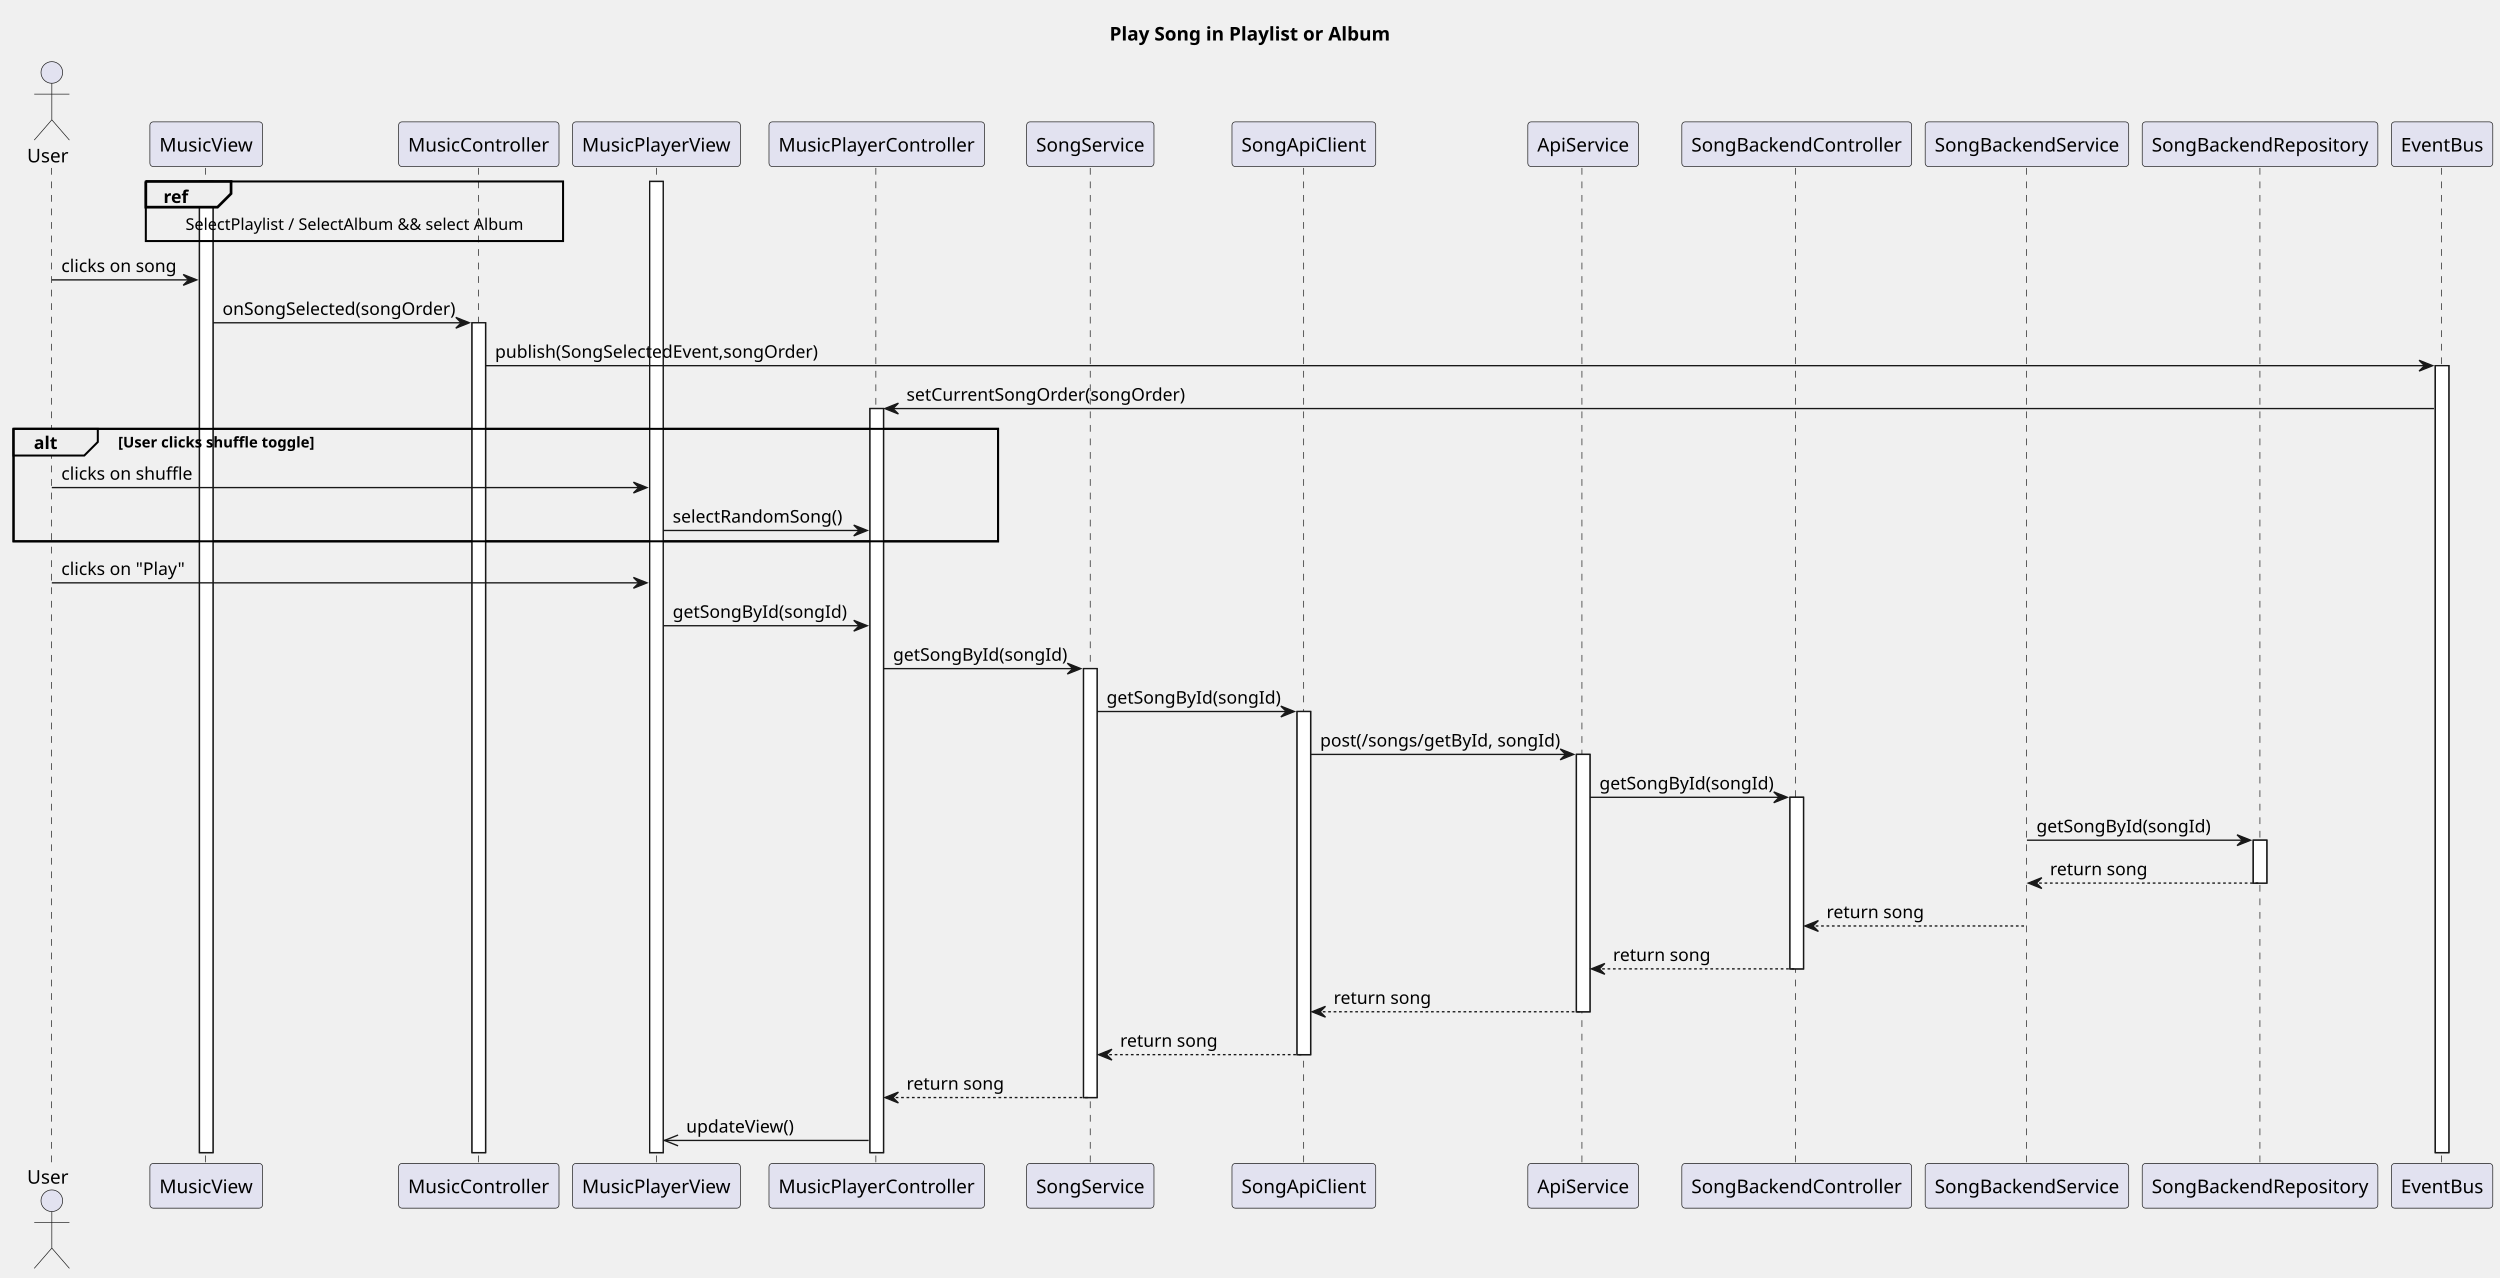
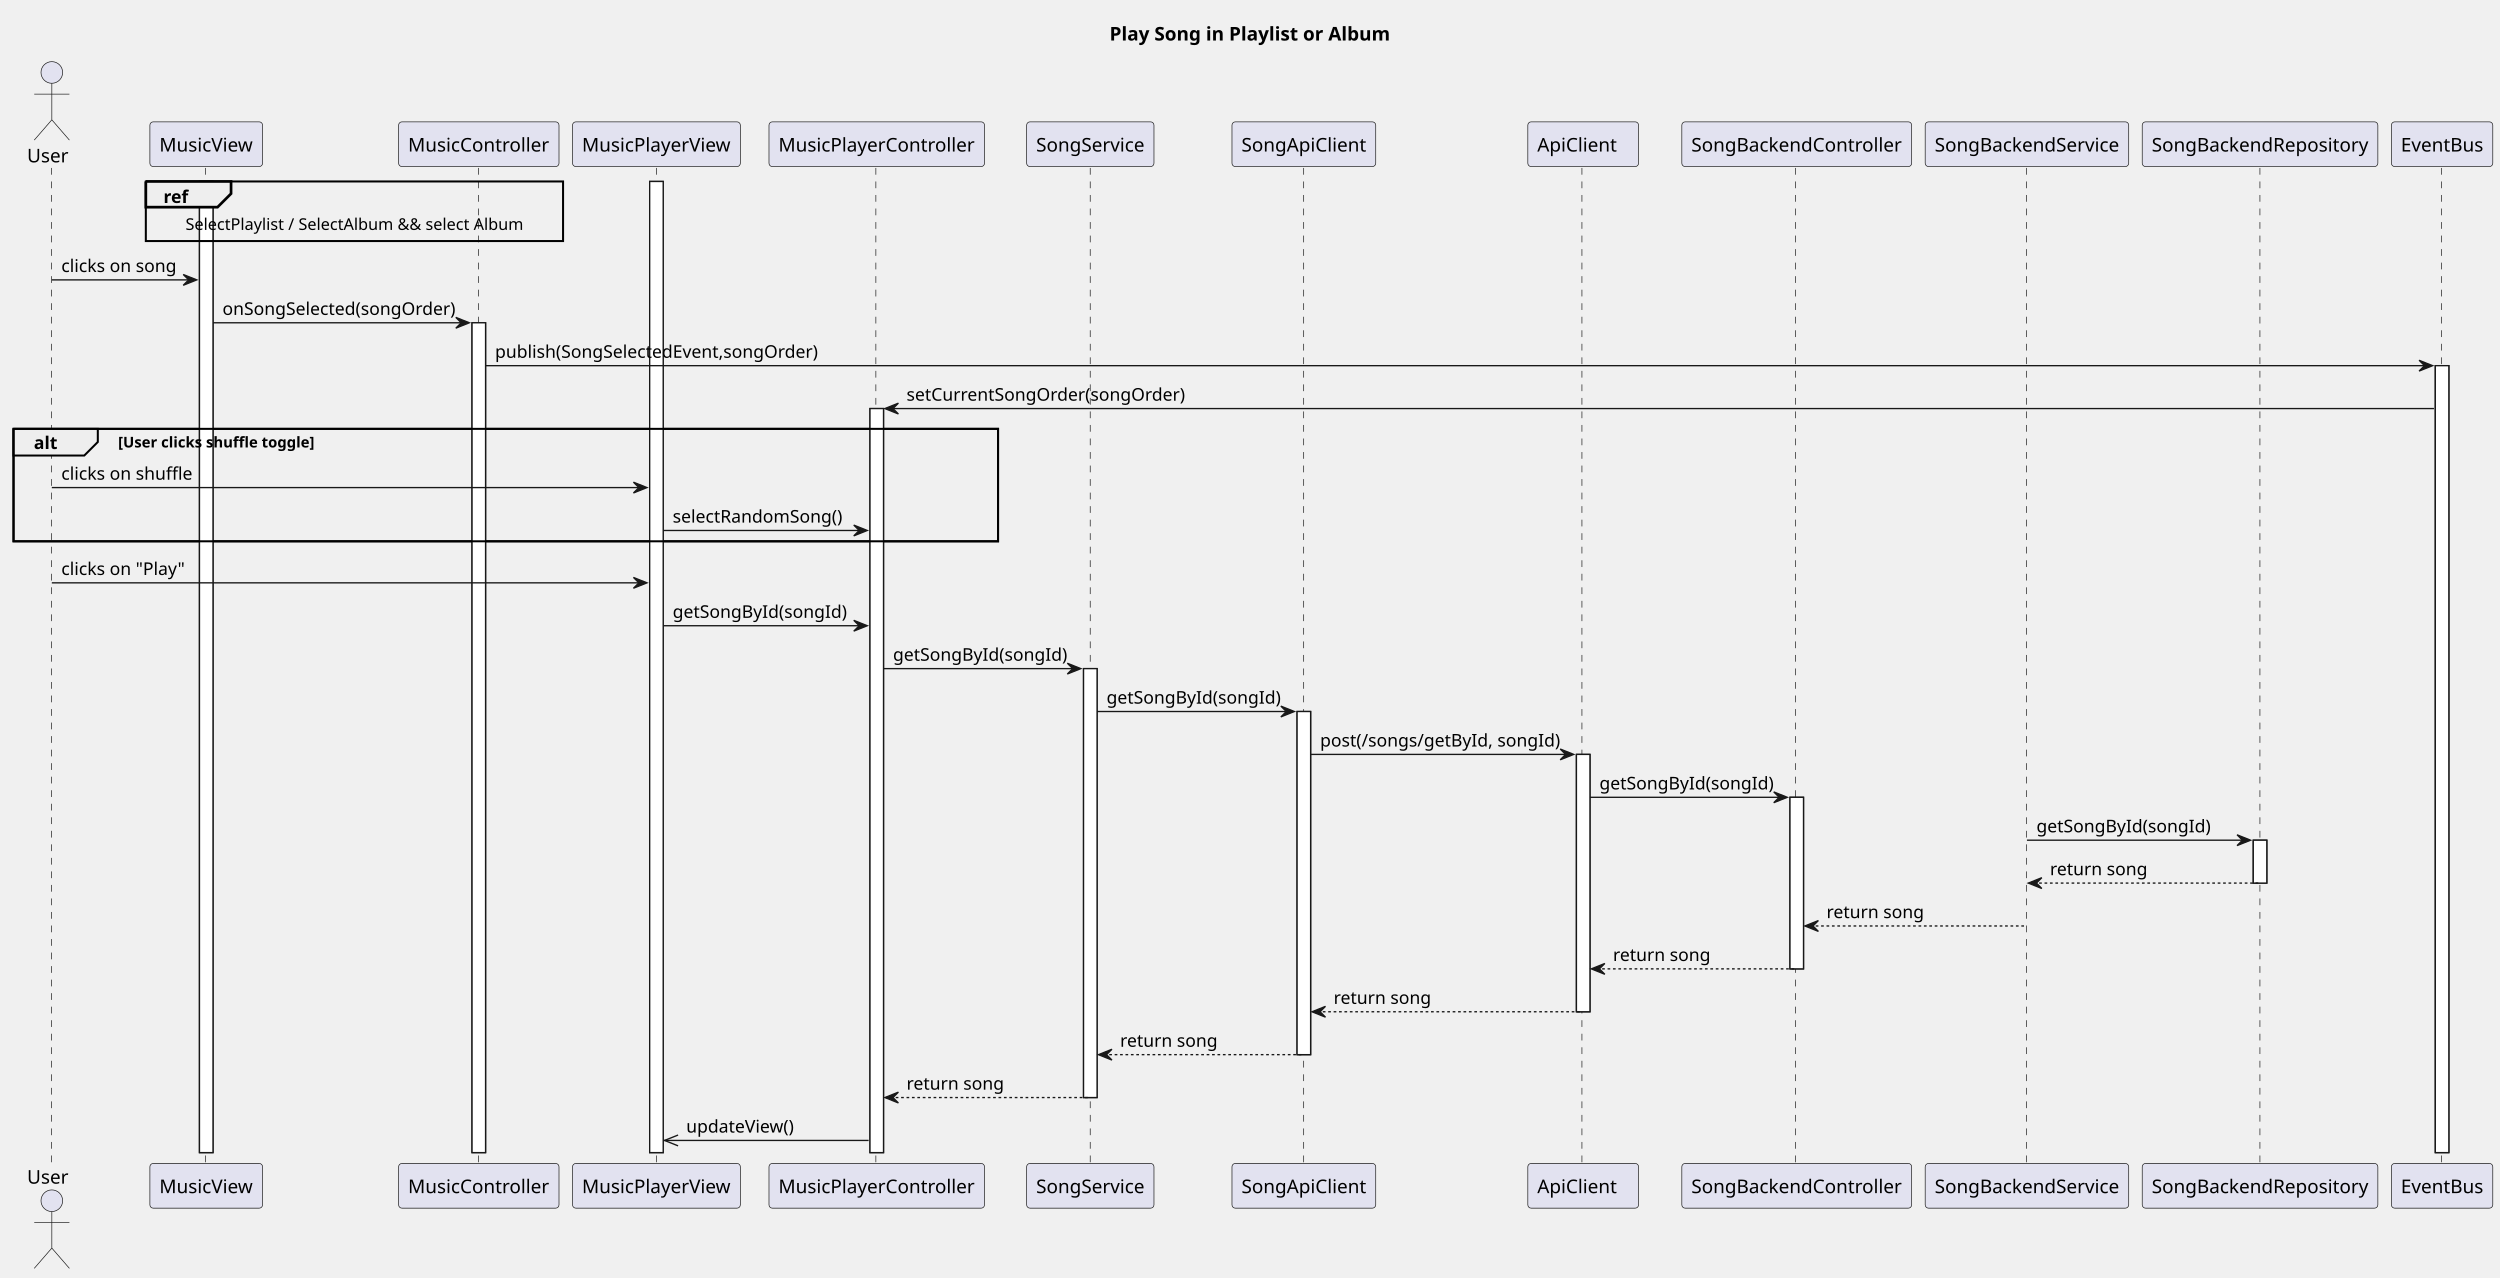
<svg xmlns="http://www.w3.org/2000/svg" contentStyleType="text/css" data-diagram-type="SEQUENCE" height="944px" preserveAspectRatio="none" style="width:1848px;height:944px;background:#FFFFFF;" version="1.1" viewBox="0 0 1848 944" width="1848px" zoomAndPan="magnify">
  <defs />
  <g>
    <text fill="#000000" font-family="sans-serif" font-size="14" font-weight="bold" lengthAdjust="spacing" textLength="206.317" x="820.173" y="29.966">Play Song in Playlist or Album</text>
    <g>
      <rect fill="#FFFFFF" height="717.876" style="stroke:#181818;stroke-width:1;" width="10" x="147.446" y="134.136" />
    </g>
    <g>
      <rect fill="#FFFFFF" height="613.414" style="stroke:#181818;stroke-width:1;" width="10" x="348.93" y="238.598" />
    </g>
    <g>
      <rect fill="#FFFFFF" height="717.876" style="stroke:#181818;stroke-width:1;" width="10" x="480.24" y="134.136" />
    </g>
    <g>
      <rect fill="#FFFFFF" height="550.002" style="stroke:#181818;stroke-width:1;" width="10" x="643.096" y="302.01" />
    </g>
    <g>
      <rect fill="#FFFFFF" height="317.06" style="stroke:#181818;stroke-width:1;" width="10" x="800.952" y="494.246" />
    </g>
    <g>
      <rect fill="#FFFFFF" height="253.648" style="stroke:#181818;stroke-width:1;" width="10" x="958.808" y="525.952" />
    </g>
    <g>
      <rect fill="#FFFFFF" height="190.236" style="stroke:#181818;stroke-width:1;" width="10" x="1165.297" y="557.658" />
    </g>
    <g>
      <rect fill="#FFFFFF" height="126.824" style="stroke:#181818;stroke-width:1;" width="10" x="1323.153" y="589.364" />
    </g>
    <g>
      <rect fill="#FFFFFF" height="31.706" style="stroke:#181818;stroke-width:1;" width="10" x="1665.621" y="621.07" />
    </g>
    <g>
      <rect fill="#FFFFFF" height="581.708" style="stroke:#181818;stroke-width:1;" width="10" x="1800.186" y="270.304" />
    </g>
    <rect fill="none" height="83.118" style="stroke:#000000;stroke-width:1.5;" width="727.756" x="10" y="317.01" />
    <g class="participant-lifeline" data-entity-uid="part1" data-qualified-name="User" id="part1-lifeline">
      <g>
        <rect fill="#000000" fill-opacity="0" height="736.876" width="8" x="34.309" y="124.136" />
        <line style="stroke:#181818;stroke-width:0.5;stroke-dasharray:5,5;" x1="38" x2="38" y1="124.136" y2="861.012" />
      </g>
    </g>
    <g class="participant-lifeline" data-entity-uid="part2" data-qualified-name="MusicView" id="part2-lifeline">
      <g>
        <rect fill="#000000" fill-opacity="0" height="736.876" width="8" x="148.446" y="124.136" />
        <line style="stroke:#181818;stroke-width:0.5;stroke-dasharray:5,5;" x1="151.796" x2="151.796" y1="124.136" y2="861.012" />
      </g>
    </g>
    <g class="participant-lifeline" data-entity-uid="part3" data-qualified-name="MusicController" id="part3-lifeline">
      <g>
        <rect fill="#000000" fill-opacity="0" height="736.876" width="8" x="349.93" y="124.136" />
        <line style="stroke:#181818;stroke-width:0.5;stroke-dasharray:5,5;" x1="353.647" x2="353.647" y1="124.136" y2="861.012" />
      </g>
    </g>
    <g class="participant-lifeline" data-entity-uid="part4" data-qualified-name="MusicPlayerView" id="part4-lifeline">
      <g>
        <rect fill="#000000" fill-opacity="0" height="736.876" width="8" x="481.24" y="124.136" />
        <line style="stroke:#181818;stroke-width:0.5;stroke-dasharray:5,5;" x1="485.213" x2="485.213" y1="124.136" y2="861.012" />
      </g>
    </g>
    <g class="participant-lifeline" data-entity-uid="part5" data-qualified-name="MusicPlayerController" id="part5-lifeline">
      <g>
        <rect fill="#000000" fill-opacity="0" height="736.876" width="8" x="644.096" y="124.136" />
        <line style="stroke:#181818;stroke-width:0.5;stroke-dasharray:5,5;" x1="647.436" x2="647.436" y1="124.136" y2="861.012" />
      </g>
    </g>
    <g class="participant-lifeline" data-entity-uid="part6" data-qualified-name="SongService" id="part6-lifeline">
      <g>
        <rect fill="#000000" fill-opacity="0" height="736.876" width="8" x="801.952" y="124.136" />
        <line style="stroke:#181818;stroke-width:0.5;stroke-dasharray:5,5;" x1="805.891" x2="805.891" y1="124.136" y2="861.012" />
      </g>
    </g>
    <g class="participant-lifeline" data-entity-uid="part7" data-qualified-name="SongApiClient" id="part7-lifeline">
      <g>
        <rect fill="#000000" fill-opacity="0" height="736.876" width="8" x="959.808" y="124.136" />
        <line style="stroke:#181818;stroke-width:0.5;stroke-dasharray:5,5;" x1="963.678" x2="963.678" y1="124.136" y2="861.012" />
      </g>
    </g>
-     <g class="participant-lifeline" data-entity-uid="part8" data-qualified-name="ApiService" id="part8-lifeline">
+     <g class="participant-lifeline" data-entity-uid="part8" data-qualified-name="ApiClient" id="part8-lifeline">
      <g>
        <rect fill="#000000" fill-opacity="0" height="736.876" width="8" x="1166.297" y="124.136" />
        <line style="stroke:#181818;stroke-width:0.5;stroke-dasharray:5,5;" x1="1169.361" x2="1169.361" y1="124.136" y2="861.012" />
      </g>
    </g>
    <g class="participant-lifeline" data-entity-uid="part9" data-qualified-name="SongBackendController" id="part9-lifeline">
      <g>
        <rect fill="#000000" fill-opacity="0" height="736.876" width="8" x="1324.153" y="124.136" />
        <line style="stroke:#181818;stroke-width:0.5;stroke-dasharray:5,5;" x1="1327.202" x2="1327.202" y1="124.136" y2="861.012" />
      </g>
    </g>
    <g class="participant-lifeline" data-entity-uid="part10" data-qualified-name="SongBackendService" id="part10-lifeline">
      <g>
        <rect fill="#000000" fill-opacity="0" height="736.876" width="8" x="1494.32" y="124.136" />
        <line style="stroke:#181818;stroke-width:0.5;stroke-dasharray:5,5;" x1="1498.105" x2="1498.105" y1="124.136" y2="861.012" />
      </g>
    </g>
    <g class="participant-lifeline" data-entity-uid="part11" data-qualified-name="SongBackendRepository" id="part11-lifeline">
      <g>
        <rect fill="#000000" fill-opacity="0" height="736.876" width="8" x="1666.621" y="124.136" />
        <line style="stroke:#181818;stroke-width:0.5;stroke-dasharray:5,5;" x1="1670.535" x2="1670.535" y1="124.136" y2="861.012" />
      </g>
    </g>
    <g class="participant-lifeline" data-entity-uid="part12" data-qualified-name="EventBus" id="part12-lifeline">
      <g>
        <rect fill="#000000" fill-opacity="0" height="736.876" width="8" x="1801.186" y="124.136" />
        <line style="stroke:#181818;stroke-width:0.5;stroke-dasharray:5,5;" x1="1804.708" x2="1804.708" y1="124.136" y2="861.012" />
      </g>
    </g>
    <g class="participant participant-head" data-entity-uid="part1" data-qualified-name="User" id="part1-head">
      <text fill="#000000" font-family="sans-serif" font-size="14" lengthAdjust="spacing" textLength="30.618" x="20" y="120.034">User</text>
      <ellipse cx="38.309" cy="53.568" fill="#E2E2F0" rx="8" ry="8" style="stroke:#181818;stroke-width:0.5;" />
      <path d="M38.309,61.568 L38.309,88.568 M25.309,69.568 L51.309,69.568 M38.309,88.568 L25.309,103.568 M38.309,88.568 L51.309,103.568" fill="none" style="stroke:#181818;stroke-width:0.5;" />
    </g>
    <g class="participant participant-tail" data-entity-uid="part1" data-qualified-name="User" id="part1-tail">
      <text fill="#000000" font-family="sans-serif" font-size="14" lengthAdjust="spacing" textLength="30.618" x="20" y="874.978">User</text>
      <ellipse cx="38.309" cy="887.58" fill="#E2E2F0" rx="8" ry="8" style="stroke:#181818;stroke-width:0.5;" />
      <path d="M38.309,895.58 L38.309,922.58 M25.309,903.58 L51.309,903.58 M38.309,922.58 L25.309,937.58 M38.309,922.58 L51.309,937.58" fill="none" style="stroke:#181818;stroke-width:0.5;" />
    </g>
    <g class="participant participant-head" data-entity-uid="part2" data-qualified-name="MusicView" id="part2-head">
      <rect fill="#E2E2F0" height="33.068" rx="2.5" ry="2.5" style="stroke:#181818;stroke-width:0.5;" width="83.3" x="110.796" y="90.068" />
      <text fill="#000000" font-family="sans-serif" font-size="14" lengthAdjust="spacing" textLength="69.3" x="117.796" y="112.034">MusicView</text>
    </g>
    <g class="participant participant-tail" data-entity-uid="part2" data-qualified-name="MusicView" id="part2-tail">
      <rect fill="#E2E2F0" height="33.068" rx="2.5" ry="2.5" style="stroke:#181818;stroke-width:0.5;" width="83.3" x="110.796" y="860.012" />
      <text fill="#000000" font-family="sans-serif" font-size="14" lengthAdjust="spacing" textLength="69.3" x="117.796" y="881.978">MusicView</text>
    </g>
    <g class="participant participant-head" data-entity-uid="part3" data-qualified-name="MusicController" id="part3-head">
      <rect fill="#E2E2F0" height="33.068" rx="2.5" ry="2.5" style="stroke:#181818;stroke-width:0.5;" width="118.566" x="294.647" y="90.068" />
      <text fill="#000000" font-family="sans-serif" font-size="14" lengthAdjust="spacing" textLength="104.566" x="301.647" y="112.034">MusicController</text>
    </g>
    <g class="participant participant-tail" data-entity-uid="part3" data-qualified-name="MusicController" id="part3-tail">
      <rect fill="#E2E2F0" height="33.068" rx="2.5" ry="2.5" style="stroke:#181818;stroke-width:0.5;" width="118.566" x="294.647" y="860.012" />
      <text fill="#000000" font-family="sans-serif" font-size="14" lengthAdjust="spacing" textLength="104.566" x="301.647" y="881.978">MusicController</text>
    </g>
    <g class="participant participant-head" data-entity-uid="part4" data-qualified-name="MusicPlayerView" id="part4-head">
      <rect fill="#E2E2F0" height="33.068" rx="2.5" ry="2.5" style="stroke:#181818;stroke-width:0.5;" width="124.054" x="423.213" y="90.068" />
      <text fill="#000000" font-family="sans-serif" font-size="14" lengthAdjust="spacing" textLength="110.054" x="430.213" y="112.034">MusicPlayerView</text>
    </g>
    <g class="participant participant-tail" data-entity-uid="part4" data-qualified-name="MusicPlayerView" id="part4-tail">
      <rect fill="#E2E2F0" height="33.068" rx="2.5" ry="2.5" style="stroke:#181818;stroke-width:0.5;" width="124.054" x="423.213" y="860.012" />
      <text fill="#000000" font-family="sans-serif" font-size="14" lengthAdjust="spacing" textLength="110.054" x="430.213" y="881.978">MusicPlayerView</text>
    </g>
    <g class="participant participant-head" data-entity-uid="part5" data-qualified-name="MusicPlayerController" id="part5-head">
      <rect fill="#E2E2F0" height="33.068" rx="2.5" ry="2.5" style="stroke:#181818;stroke-width:0.5;" width="159.319" x="568.436" y="90.068" />
      <text fill="#000000" font-family="sans-serif" font-size="14" lengthAdjust="spacing" textLength="145.319" x="575.436" y="112.034">MusicPlayerController</text>
    </g>
    <g class="participant participant-tail" data-entity-uid="part5" data-qualified-name="MusicPlayerController" id="part5-tail">
      <rect fill="#E2E2F0" height="33.068" rx="2.5" ry="2.5" style="stroke:#181818;stroke-width:0.5;" width="159.319" x="568.436" y="860.012" />
      <text fill="#000000" font-family="sans-serif" font-size="14" lengthAdjust="spacing" textLength="145.319" x="575.436" y="881.978">MusicPlayerController</text>
    </g>
    <g class="participant participant-head" data-entity-uid="part6" data-qualified-name="SongService" id="part6-head">
      <rect fill="#E2E2F0" height="33.068" rx="2.5" ry="2.5" style="stroke:#181818;stroke-width:0.5;" width="94.122" x="758.891" y="90.068" />
      <text fill="#000000" font-family="sans-serif" font-size="14" lengthAdjust="spacing" textLength="80.122" x="765.891" y="112.034">SongService</text>
    </g>
    <g class="participant participant-tail" data-entity-uid="part6" data-qualified-name="SongService" id="part6-tail">
      <rect fill="#E2E2F0" height="33.068" rx="2.5" ry="2.5" style="stroke:#181818;stroke-width:0.5;" width="94.122" x="758.891" y="860.012" />
      <text fill="#000000" font-family="sans-serif" font-size="14" lengthAdjust="spacing" textLength="80.122" x="765.891" y="881.978">SongService</text>
    </g>
    <g class="participant participant-head" data-entity-uid="part7" data-qualified-name="SongApiClient" id="part7-head">
      <rect fill="#E2E2F0" height="33.068" rx="2.5" ry="2.5" style="stroke:#181818;stroke-width:0.5;" width="106.26" x="910.678" y="90.068" />
      <text fill="#000000" font-family="sans-serif" font-size="14" lengthAdjust="spacing" textLength="92.26" x="917.678" y="112.034">SongApiClient</text>
    </g>
    <g class="participant participant-tail" data-entity-uid="part7" data-qualified-name="SongApiClient" id="part7-tail">
      <rect fill="#E2E2F0" height="33.068" rx="2.5" ry="2.5" style="stroke:#181818;stroke-width:0.5;" width="106.26" x="910.678" y="860.012" />
      <text fill="#000000" font-family="sans-serif" font-size="14" lengthAdjust="spacing" textLength="92.26" x="917.678" y="881.978">SongApiClient</text>
    </g>
-     <g class="participant participant-head" data-entity-uid="part8" data-qualified-name="ApiService" id="part8-head">
+     <g class="participant participant-head" data-entity-uid="part8" data-qualified-name="ApiClient" id="part8-head">
      <rect fill="#E2E2F0" height="33.068" rx="2.5" ry="2.5" style="stroke:#181818;stroke-width:0.5;" width="81.872" x="1129.361" y="90.068" />
-       <text fill="#000000" font-family="sans-serif" font-size="14" lengthAdjust="spacing" textLength="67.872" x="1136.361" y="112.034">ApiService</text>
-     </g>
-     <g class="participant participant-tail" data-entity-uid="part8" data-qualified-name="ApiService" id="part8-tail">
+       <text fill="#000000" font-family="sans-serif" font-size="14" lengthAdjust="spacing" textLength="67.872" x="1136.361" y="112.034">ApiClient</text>
+     </g>
+     <g class="participant participant-tail" data-entity-uid="part8" data-qualified-name="ApiClient" id="part8-tail">
      <rect fill="#E2E2F0" height="33.068" rx="2.5" ry="2.5" style="stroke:#181818;stroke-width:0.5;" width="81.872" x="1129.361" y="860.012" />
-       <text fill="#000000" font-family="sans-serif" font-size="14" lengthAdjust="spacing" textLength="67.872" x="1136.361" y="881.978">ApiService</text>
+       <text fill="#000000" font-family="sans-serif" font-size="14" lengthAdjust="spacing" textLength="67.872" x="1136.361" y="881.978">ApiClient</text>
    </g>
    <g class="participant participant-head" data-entity-uid="part9" data-qualified-name="SongBackendController" id="part9-head">
      <rect fill="#E2E2F0" height="33.068" rx="2.5" ry="2.5" style="stroke:#181818;stroke-width:0.5;" width="169.903" x="1243.202" y="90.068" />
      <text fill="#000000" font-family="sans-serif" font-size="14" lengthAdjust="spacing" textLength="155.903" x="1250.202" y="112.034">SongBackendController</text>
    </g>
    <g class="participant participant-tail" data-entity-uid="part9" data-qualified-name="SongBackendController" id="part9-tail">
      <rect fill="#E2E2F0" height="33.068" rx="2.5" ry="2.5" style="stroke:#181818;stroke-width:0.5;" width="169.903" x="1243.202" y="860.012" />
      <text fill="#000000" font-family="sans-serif" font-size="14" lengthAdjust="spacing" textLength="155.903" x="1250.202" y="881.978">SongBackendController</text>
    </g>
    <g class="participant participant-head" data-entity-uid="part10" data-qualified-name="SongBackendService" id="part10-head">
      <rect fill="#E2E2F0" height="33.068" rx="2.5" ry="2.5" style="stroke:#181818;stroke-width:0.5;" width="150.429" x="1423.105" y="90.068" />
      <text fill="#000000" font-family="sans-serif" font-size="14" lengthAdjust="spacing" textLength="136.429" x="1430.105" y="112.034">SongBackendService</text>
    </g>
    <g class="participant participant-tail" data-entity-uid="part10" data-qualified-name="SongBackendService" id="part10-tail">
      <rect fill="#E2E2F0" height="33.068" rx="2.5" ry="2.5" style="stroke:#181818;stroke-width:0.5;" width="150.429" x="1423.105" y="860.012" />
      <text fill="#000000" font-family="sans-serif" font-size="14" lengthAdjust="spacing" textLength="136.429" x="1430.105" y="881.978">SongBackendService</text>
    </g>
    <g class="participant participant-head" data-entity-uid="part11" data-qualified-name="SongBackendRepository" id="part11-head">
      <rect fill="#E2E2F0" height="33.068" rx="2.5" ry="2.5" style="stroke:#181818;stroke-width:0.5;" width="174.173" x="1583.535" y="90.068" />
      <text fill="#000000" font-family="sans-serif" font-size="14" lengthAdjust="spacing" textLength="160.173" x="1590.535" y="112.034">SongBackendRepository</text>
    </g>
    <g class="participant participant-tail" data-entity-uid="part11" data-qualified-name="SongBackendRepository" id="part11-tail">
      <rect fill="#E2E2F0" height="33.068" rx="2.5" ry="2.5" style="stroke:#181818;stroke-width:0.5;" width="174.173" x="1583.535" y="860.012" />
      <text fill="#000000" font-family="sans-serif" font-size="14" lengthAdjust="spacing" textLength="160.173" x="1590.535" y="881.978">SongBackendRepository</text>
    </g>
    <g class="participant participant-head" data-entity-uid="part12" data-qualified-name="EventBus" id="part12-head">
      <rect fill="#E2E2F0" height="33.068" rx="2.5" ry="2.5" style="stroke:#181818;stroke-width:0.5;" width="74.956" x="1767.708" y="90.068" />
      <text fill="#000000" font-family="sans-serif" font-size="14" lengthAdjust="spacing" textLength="60.956" x="1774.708" y="112.034">EventBus</text>
    </g>
    <g class="participant participant-tail" data-entity-uid="part12" data-qualified-name="EventBus" id="part12-tail">
      <rect fill="#E2E2F0" height="33.068" rx="2.5" ry="2.5" style="stroke:#181818;stroke-width:0.5;" width="74.956" x="1767.708" y="860.012" />
      <text fill="#000000" font-family="sans-serif" font-size="14" lengthAdjust="spacing" textLength="60.956" x="1774.708" y="881.978">EventBus</text>
    </g>
    <g>
      <rect fill="#FFFFFF" height="717.876" style="stroke:#181818;stroke-width:1;" width="10" x="147.446" y="134.136" />
    </g>
    <g>
      <rect fill="#FFFFFF" height="613.414" style="stroke:#181818;stroke-width:1;" width="10" x="348.93" y="238.598" />
    </g>
    <g>
      <rect fill="#FFFFFF" height="717.876" style="stroke:#181818;stroke-width:1;" width="10" x="480.24" y="134.136" />
    </g>
    <g>
      <rect fill="#FFFFFF" height="550.002" style="stroke:#181818;stroke-width:1;" width="10" x="643.096" y="302.01" />
    </g>
    <g>
      <rect fill="#FFFFFF" height="317.06" style="stroke:#181818;stroke-width:1;" width="10" x="800.952" y="494.246" />
    </g>
    <g>
      <rect fill="#FFFFFF" height="253.648" style="stroke:#181818;stroke-width:1;" width="10" x="958.808" y="525.952" />
    </g>
    <g>
      <rect fill="#FFFFFF" height="190.236" style="stroke:#181818;stroke-width:1;" width="10" x="1165.297" y="557.658" />
    </g>
    <g>
      <rect fill="#FFFFFF" height="126.824" style="stroke:#181818;stroke-width:1;" width="10" x="1323.153" y="589.364" />
    </g>
    <g>
      <rect fill="#FFFFFF" height="31.706" style="stroke:#181818;stroke-width:1;" width="10" x="1665.621" y="621.07" />
    </g>
    <g>
      <rect fill="#FFFFFF" height="581.708" style="stroke:#181818;stroke-width:1;" width="10" x="1800.186" y="270.304" />
    </g>
    <rect fill="none" height="44.05" style="stroke:#000000;stroke-width:1.5;" width="308.417" x="107.796" y="134.136" />
    <path d="M107.796,134.136 L170.796,134.136 L170.796,143.136 L160.796,153.136 L107.796,153.136 L107.796,134.136" fill="#EEEEEE" style="stroke:#000000;stroke-width:2;" />
    <text fill="#000000" font-family="sans-serif" font-size="13" font-weight="bold" lengthAdjust="spacing" textLength="18.603" x="120.796" y="150.033">ref</text>
    <text fill="#000000" font-family="sans-serif" font-size="12" lengthAdjust="spacing" textLength="249.77" x="137.12" y="169.964">SelectPlaylist / SelectAlbum &amp;&amp; select Album</text>
    <g class="message" data-entity-1="part1" data-entity-2="part2" id="msg1">
      <polygon fill="#181818" points="135.446,202.892,145.446,206.892,135.446,210.892,139.446,206.892" style="stroke:#181818;stroke-width:1;" />
      <line style="stroke:#181818;stroke-width:1;" x1="38.309" x2="141.446" y1="206.892" y2="206.892" />
      <text fill="#000000" font-family="sans-serif" font-size="13" lengthAdjust="spacing" textLength="85.137" x="45.309" y="201.083">clicks on song</text>
    </g>
    <g class="message" data-entity-1="part2" data-entity-2="part3" id="msg2">
      <polygon fill="#181818" points="336.93,234.598,346.93,238.598,336.93,242.598,340.93,238.598" style="stroke:#181818;stroke-width:1;" />
      <line style="stroke:#181818;stroke-width:1;" x1="157.446" x2="342.93" y1="238.598" y2="238.598" />
      <text fill="#000000" font-family="sans-serif" font-size="13" lengthAdjust="spacing" textLength="172.484" x="164.446" y="232.789">onSongSelected(songOrder)</text>
    </g>
    <g class="message" data-entity-1="part3" data-entity-2="part12" id="msg3">
      <polygon fill="#181818" points="1788.186,266.304,1798.186,270.304,1788.186,274.304,1792.186,270.304" style="stroke:#181818;stroke-width:1;" />
      <line style="stroke:#181818;stroke-width:1;" x1="358.93" x2="1794.186" y1="270.304" y2="270.304" />
      <text fill="#000000" font-family="sans-serif" font-size="13" lengthAdjust="spacing" textLength="238.953" x="365.93" y="264.495">publish(SongSelectedEvent,songOrder)</text>
    </g>
    <g class="message" data-entity-1="part12" data-entity-2="part5" id="msg4">
      <polygon fill="#181818" points="664.096,298.01,654.096,302.01,664.096,306.01,660.096,302.01" style="stroke:#181818;stroke-width:1;" />
      <line style="stroke:#181818;stroke-width:1;" x1="658.096" x2="1799.186" y1="302.01" y2="302.01" />
      <text fill="#000000" font-family="sans-serif" font-size="13" lengthAdjust="spacing" textLength="206.687" x="670.096" y="296.201">setCurrentSongOrder(songOrder)</text>
    </g>
    <path d="M10,317.01 L72.303,317.01 L72.303,326.716 L62.303,336.716 L10,336.716 L10,317.01" fill="#EEEEEE" style="stroke:#000000;stroke-width:1.5;" />
    <rect fill="none" height="83.118" style="stroke:#000000;stroke-width:1.5;" width="727.756" x="10" y="317.01" />
    <text fill="#000000" font-family="sans-serif" font-size="13" font-weight="bold" lengthAdjust="spacing" textLength="17.303" x="25" y="331.907">alt</text>
    <text fill="#000000" font-family="sans-serif" font-size="11" font-weight="bold" lengthAdjust="spacing" textLength="145.023" x="87.303" y="330.769">[User clicks shuffle toggle]</text>
    <g class="message" data-entity-1="part1" data-entity-2="part4" id="msg5">
      <polygon fill="#181818" points="468.24,356.422,478.24,360.422,468.24,364.422,472.24,360.422" style="stroke:#181818;stroke-width:1;" />
      <line style="stroke:#181818;stroke-width:1;" x1="38.309" x2="474.24" y1="360.422" y2="360.422" />
      <text fill="#000000" font-family="sans-serif" font-size="13" lengthAdjust="spacing" textLength="96.941" x="45.309" y="354.613">clicks on shuffle</text>
    </g>
    <g class="message" data-entity-1="part4" data-entity-2="part5" id="msg6">
      <polygon fill="#181818" points="631.096,388.128,641.096,392.128,631.096,396.128,635.096,392.128" style="stroke:#181818;stroke-width:1;" />
      <line style="stroke:#181818;stroke-width:1;" x1="490.24" x2="637.096" y1="392.128" y2="392.128" />
      <text fill="#000000" font-family="sans-serif" font-size="13" lengthAdjust="spacing" textLength="125.437" x="497.24" y="386.319">selectRandomSong()</text>
    </g>
    <g class="message" data-entity-1="part1" data-entity-2="part4" id="msg7">
      <polygon fill="#181818" points="468.24,426.834,478.24,430.834,468.24,434.834,472.24,430.834" style="stroke:#181818;stroke-width:1;" />
      <line style="stroke:#181818;stroke-width:1;" x1="38.309" x2="474.24" y1="430.834" y2="430.834" />
      <text fill="#000000" font-family="sans-serif" font-size="13" lengthAdjust="spacing" textLength="90.766" x="45.309" y="425.025">clicks on "Play"</text>
    </g>
    <g class="message" data-entity-1="part4" data-entity-2="part5" id="msg8">
      <polygon fill="#181818" points="631.096,458.54,641.096,462.54,631.096,466.54,635.096,462.54" style="stroke:#181818;stroke-width:1;" />
      <line style="stroke:#181818;stroke-width:1;" x1="490.24" x2="637.096" y1="462.54" y2="462.54" />
      <text fill="#000000" font-family="sans-serif" font-size="13" lengthAdjust="spacing" textLength="128.856" x="497.24" y="456.731">getSongById(songId)</text>
    </g>
    <g class="message" data-entity-1="part5" data-entity-2="part6" id="msg9">
      <polygon fill="#181818" points="788.952,490.246,798.952,494.246,788.952,498.246,792.952,494.246" style="stroke:#181818;stroke-width:1;" />
      <line style="stroke:#181818;stroke-width:1;" x1="653.096" x2="794.952" y1="494.246" y2="494.246" />
      <text fill="#000000" font-family="sans-serif" font-size="13" lengthAdjust="spacing" textLength="128.856" x="660.096" y="488.437">getSongById(songId)</text>
    </g>
    <g class="message" data-entity-1="part6" data-entity-2="part7" id="msg10">
      <polygon fill="#181818" points="946.808,521.952,956.808,525.952,946.808,529.952,950.808,525.952" style="stroke:#181818;stroke-width:1;" />
      <line style="stroke:#181818;stroke-width:1;" x1="810.952" x2="952.808" y1="525.952" y2="525.952" />
      <text fill="#000000" font-family="sans-serif" font-size="13" lengthAdjust="spacing" textLength="128.856" x="817.952" y="520.143">getSongById(songId)</text>
    </g>
    <g class="message" data-entity-1="part7" data-entity-2="part8" id="msg11">
      <polygon fill="#181818" points="1153.297,553.658,1163.297,557.658,1153.297,561.658,1157.297,557.658" style="stroke:#181818;stroke-width:1;" />
      <line style="stroke:#181818;stroke-width:1;" x1="968.808" x2="1159.297" y1="557.658" y2="557.658" />
      <text fill="#000000" font-family="sans-serif" font-size="13" lengthAdjust="spacing" textLength="177.489" x="975.808" y="551.849">post(/songs/getById, songId)</text>
    </g>
    <g class="message" data-entity-1="part8" data-entity-2="part9" id="msg12">
      <polygon fill="#181818" points="1311.153,585.364,1321.153,589.364,1311.153,593.364,1315.153,589.364" style="stroke:#181818;stroke-width:1;" />
      <line style="stroke:#181818;stroke-width:1;" x1="1175.297" x2="1317.153" y1="589.364" y2="589.364" />
      <text fill="#000000" font-family="sans-serif" font-size="13" lengthAdjust="spacing" textLength="128.856" x="1182.297" y="583.555">getSongById(songId)</text>
    </g>
    <g class="message" data-entity-1="part10" data-entity-2="part11" id="msg13">
      <polygon fill="#181818" points="1653.621,617.07,1663.621,621.07,1653.621,625.07,1657.621,621.07" style="stroke:#181818;stroke-width:1;" />
      <line style="stroke:#181818;stroke-width:1;" x1="1498.32" x2="1659.621" y1="621.07" y2="621.07" />
      <text fill="#000000" font-family="sans-serif" font-size="13" lengthAdjust="spacing" textLength="128.856" x="1505.32" y="615.261">getSongById(songId)</text>
    </g>
    <g class="message" data-entity-1="part11" data-entity-2="part10" id="msg14">
      <polygon fill="#181818" points="1509.32,648.776,1499.32,652.776,1509.32,656.776,1505.32,652.776" style="stroke:#181818;stroke-width:1;" />
      <line style="stroke:#181818;stroke-width:1;stroke-dasharray:2,2;" x1="1503.32" x2="1669.621" y1="652.776" y2="652.776" />
      <text fill="#000000" font-family="sans-serif" font-size="13" lengthAdjust="spacing" textLength="72.332" x="1515.32" y="646.967">return song</text>
    </g>
    <g class="message" data-entity-1="part10" data-entity-2="part9" id="msg15">
      <polygon fill="#181818" points="1344.153,680.482,1334.153,684.482,1344.153,688.482,1340.153,684.482" style="stroke:#181818;stroke-width:1;" />
      <line style="stroke:#181818;stroke-width:1;stroke-dasharray:2,2;" x1="1338.153" x2="1497.32" y1="684.482" y2="684.482" />
      <text fill="#000000" font-family="sans-serif" font-size="13" lengthAdjust="spacing" textLength="72.332" x="1350.153" y="678.673">return song</text>
    </g>
    <g class="message" data-entity-1="part9" data-entity-2="part8" id="msg16">
      <polygon fill="#181818" points="1186.297,712.188,1176.297,716.188,1186.297,720.188,1182.297,716.188" style="stroke:#181818;stroke-width:1;" />
      <line style="stroke:#181818;stroke-width:1;stroke-dasharray:2,2;" x1="1180.297" x2="1327.153" y1="716.188" y2="716.188" />
      <text fill="#000000" font-family="sans-serif" font-size="13" lengthAdjust="spacing" textLength="72.332" x="1192.297" y="710.379">return song</text>
    </g>
    <g class="message" data-entity-1="part8" data-entity-2="part7" id="msg17">
      <polygon fill="#181818" points="979.808,743.894,969.808,747.894,979.808,751.894,975.808,747.894" style="stroke:#181818;stroke-width:1;" />
      <line style="stroke:#181818;stroke-width:1;stroke-dasharray:2,2;" x1="973.808" x2="1169.297" y1="747.894" y2="747.894" />
      <text fill="#000000" font-family="sans-serif" font-size="13" lengthAdjust="spacing" textLength="72.332" x="985.808" y="742.085">return song</text>
    </g>
    <g class="message" data-entity-1="part7" data-entity-2="part6" id="msg18">
      <polygon fill="#181818" points="821.952,775.6,811.952,779.6,821.952,783.6,817.952,779.6" style="stroke:#181818;stroke-width:1;" />
      <line style="stroke:#181818;stroke-width:1;stroke-dasharray:2,2;" x1="815.952" x2="962.808" y1="779.6" y2="779.6" />
      <text fill="#000000" font-family="sans-serif" font-size="13" lengthAdjust="spacing" textLength="72.332" x="827.952" y="773.791">return song</text>
    </g>
    <g class="message" data-entity-1="part6" data-entity-2="part5" id="msg19">
      <polygon fill="#181818" points="664.096,807.306,654.096,811.306,664.096,815.306,660.096,811.306" style="stroke:#181818;stroke-width:1;" />
      <line style="stroke:#181818;stroke-width:1;stroke-dasharray:2,2;" x1="658.096" x2="804.952" y1="811.306" y2="811.306" />
      <text fill="#000000" font-family="sans-serif" font-size="13" lengthAdjust="spacing" textLength="72.332" x="670.096" y="805.497">return song</text>
    </g>
    <g class="message" data-entity-1="part5" data-entity-2="part4" id="msg20">
      <line style="stroke:#181818;stroke-width:1;" x1="491.24" x2="501.24" y1="843.012" y2="839.012" />
      <line style="stroke:#181818;stroke-width:1;" x1="491.24" x2="501.24" y1="843.012" y2="847.012" />
      <line style="stroke:#181818;stroke-width:1;" x1="490.24" x2="642.096" y1="843.012" y2="843.012" />
      <text fill="#000000" font-family="sans-serif" font-size="13" lengthAdjust="spacing" textLength="79.846" x="507.24" y="837.203">updateView()</text>
    </g>
  </g>
</svg>
